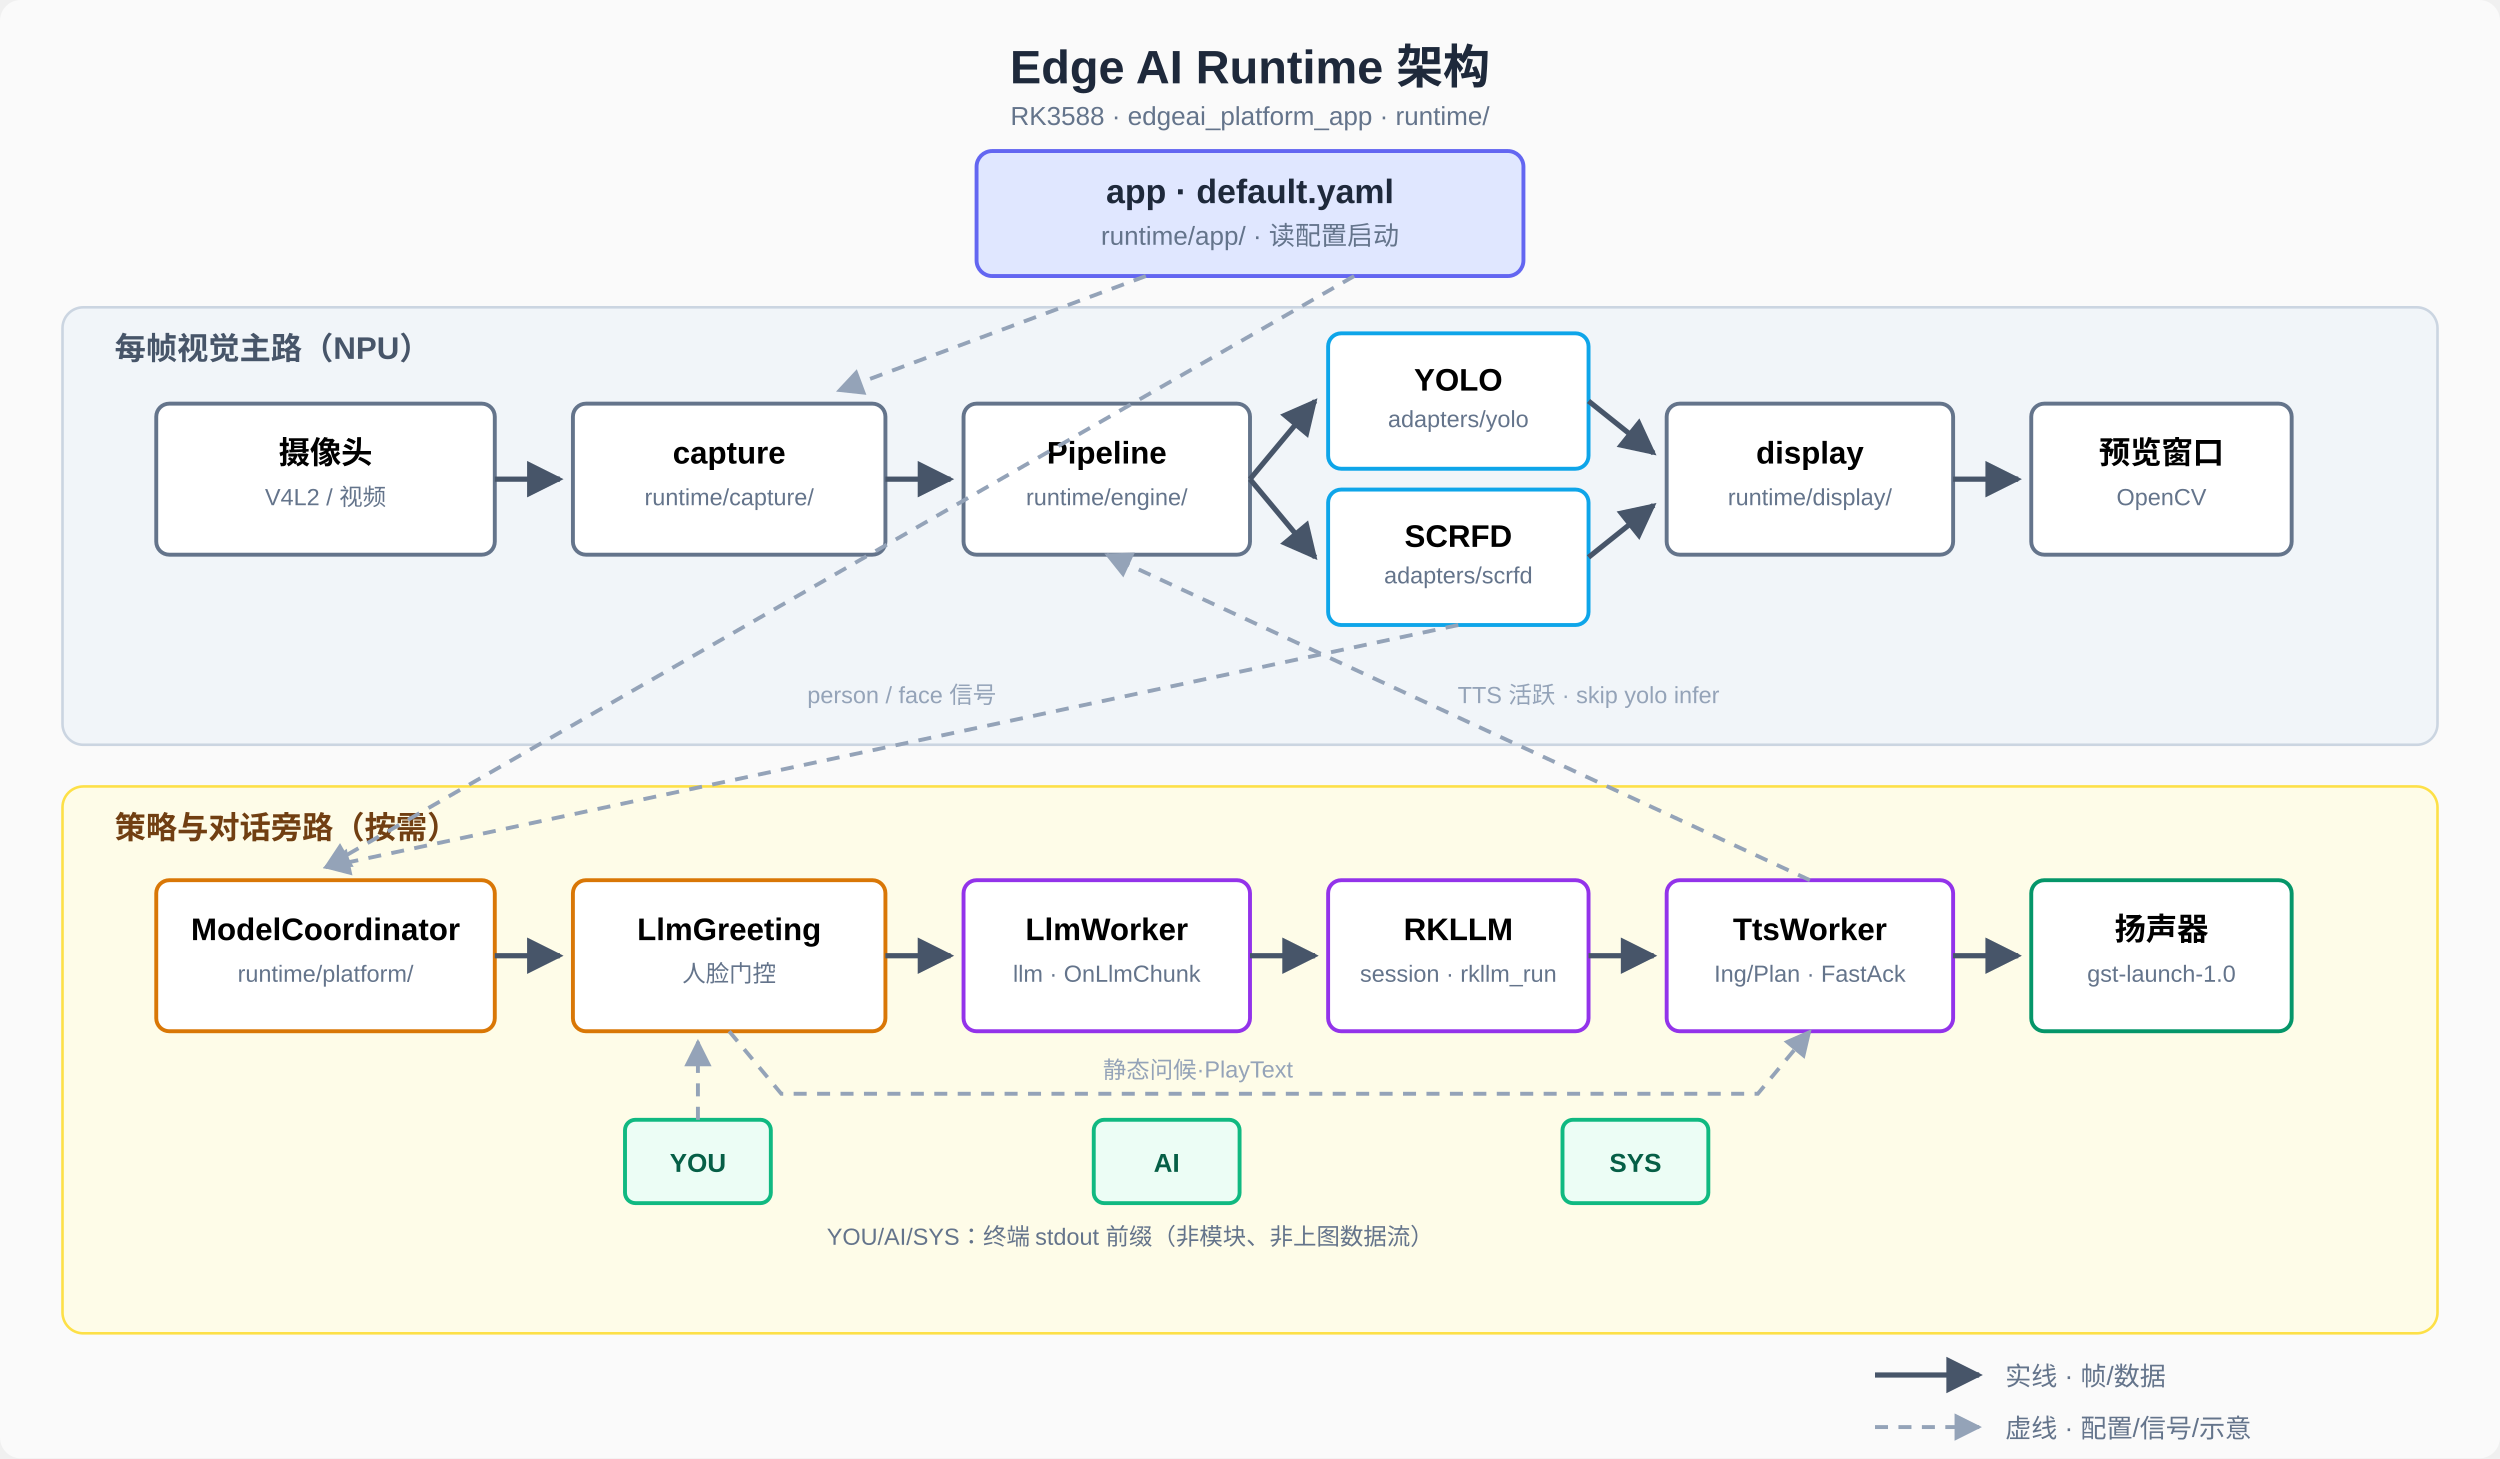
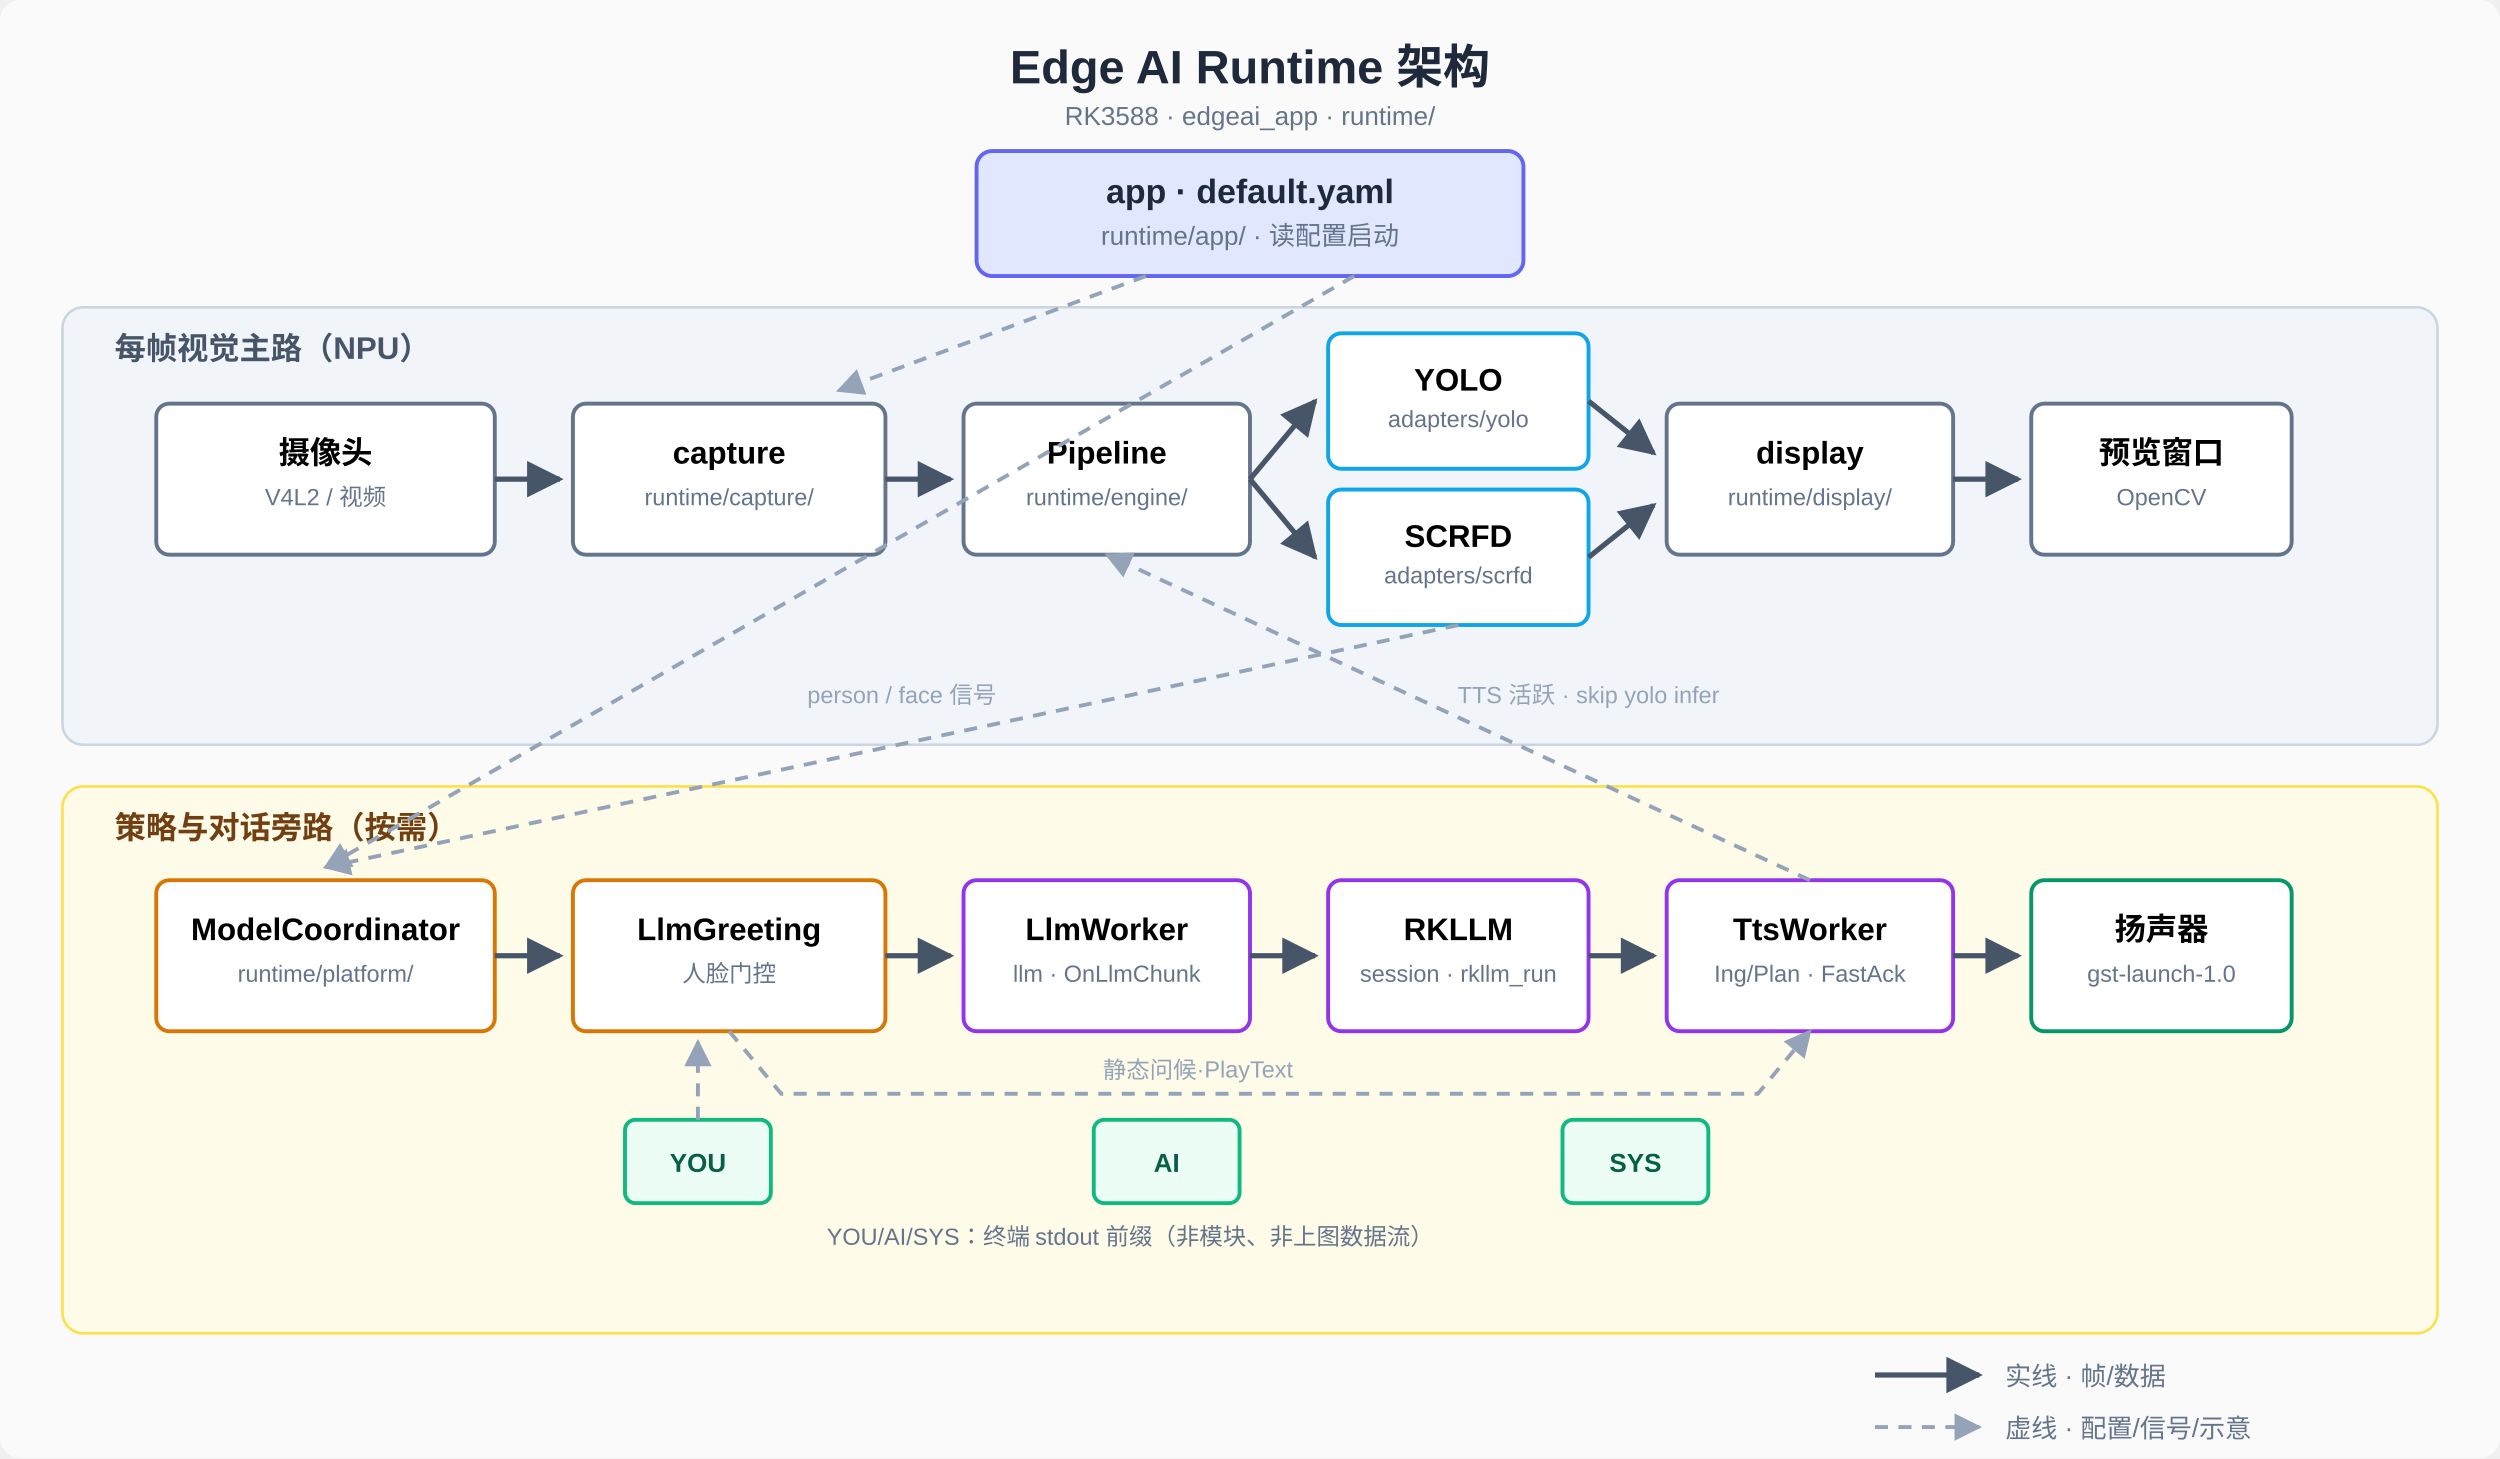
<svg xmlns="http://www.w3.org/2000/svg" viewBox="0 0 960 560" font-family="system-ui, Arial, sans-serif">
  <defs>
    <marker id="arr" viewBox="0 0 10 10" refX="9" refY="5" markerWidth="7" markerHeight="7" orient="auto">
      <path d="M0,0 L10,5 L0,10 Z" fill="#475569" />
    </marker>
    <marker id="arrDash" viewBox="0 0 10 10" refX="9" refY="5" markerWidth="7" markerHeight="7" orient="auto">
      <path d="M0,0 L10,5 L0,10 Z" fill="#94a3b8" />
    </marker>
  </defs>
  <rect width="960" height="560" fill="#fafafa" rx="8" />
  <text x="480" y="32" text-anchor="middle" font-size="18" font-weight="bold" fill="#1e293b">Edge AI Runtime 架构</text>
-   <text x="480" y="48" text-anchor="middle" font-size="10" fill="#64748b">RK3588 · edgeai_platform_app · runtime/</text>
+   <text x="480" y="48" text-anchor="middle" font-size="10" fill="#64748b">RK3588 · edgeai_app · runtime/</text>
  <rect x="375" y="58" width="210" height="48" rx="6" fill="#e0e7ff" stroke="#6366f1" stroke-width="1.5" />
  <text x="480" y="78" text-anchor="middle" font-size="13" font-weight="bold" fill="#1e293b">app · default.yaml</text>
  <text x="480" y="94" text-anchor="middle" font-size="10" fill="#64748b">runtime/app/ · 读配置启动</text>
  <rect x="24" y="118" width="912" height="168" rx="8" fill="#f1f5f9" stroke="#cbd5e1" stroke-width="1" />
  <text x="44" y="138" font-size="12" font-weight="bold" fill="#475569">每帧视觉主路（NPU）</text>
  <rect x="60" y="155" width="130" height="58" rx="5" fill="#fff" stroke="#64748b" stroke-width="1.5" />
  <text x="125" y="178" text-anchor="middle" font-size="12" font-weight="bold">摄像头</text>
  <text x="125" y="194" text-anchor="middle" font-size="9" fill="#64748b">V4L2 / 视频</text>
  <rect x="220" y="155" width="120" height="58" rx="5" fill="#fff" stroke="#64748b" stroke-width="1.5" />
  <text x="280" y="178" text-anchor="middle" font-size="12" font-weight="bold">capture</text>
  <text x="280" y="194" text-anchor="middle" font-size="9" fill="#64748b">runtime/capture/</text>
  <rect x="370" y="155" width="110" height="58" rx="5" fill="#fff" stroke="#64748b" stroke-width="1.5" />
  <text x="425" y="178" text-anchor="middle" font-size="12" font-weight="bold">Pipeline</text>
  <text x="425" y="194" text-anchor="middle" font-size="9" fill="#64748b">runtime/engine/</text>
  <rect x="510" y="128" width="100" height="52" rx="5" fill="#fff" stroke="#0ea5e9" stroke-width="1.5" />
  <text x="560" y="150" text-anchor="middle" font-size="12" font-weight="bold">YOLO</text>
  <text x="560" y="164" text-anchor="middle" font-size="9" fill="#64748b">adapters/yolo</text>
  <rect x="510" y="188" width="100" height="52" rx="5" fill="#fff" stroke="#0ea5e9" stroke-width="1.5" />
  <text x="560" y="210" text-anchor="middle" font-size="12" font-weight="bold">SCRFD</text>
  <text x="560" y="224" text-anchor="middle" font-size="9" fill="#64748b">adapters/scrfd</text>
  <rect x="640" y="155" width="110" height="58" rx="5" fill="#fff" stroke="#64748b" stroke-width="1.5" />
  <text x="695" y="178" text-anchor="middle" font-size="12" font-weight="bold">display</text>
  <text x="695" y="194" text-anchor="middle" font-size="9" fill="#64748b">runtime/display/</text>
  <rect x="780" y="155" width="100" height="58" rx="5" fill="#fff" stroke="#64748b" stroke-width="1.5" />
  <text x="830" y="178" text-anchor="middle" font-size="12" font-weight="bold">预览窗口</text>
  <text x="830" y="194" text-anchor="middle" font-size="9" fill="#64748b">OpenCV</text>
  <line x1="190" y1="184" x2="215" y2="184" stroke="#475569" stroke-width="2" marker-end="url(#arr)" />
  <line x1="340" y1="184" x2="365" y2="184" stroke="#475569" stroke-width="2" marker-end="url(#arr)" />
  <line x1="480" y1="184" x2="505" y2="154" stroke="#475569" stroke-width="2" marker-end="url(#arr)" />
  <line x1="480" y1="184" x2="505" y2="214" stroke="#475569" stroke-width="2" marker-end="url(#arr)" />
  <line x1="610" y1="154" x2="635" y2="174" stroke="#475569" stroke-width="2" marker-end="url(#arr)" />
  <line x1="610" y1="214" x2="635" y2="194" stroke="#475569" stroke-width="2" marker-end="url(#arr)" />
  <line x1="750" y1="184" x2="775" y2="184" stroke="#475569" stroke-width="2" marker-end="url(#arr)" />
  <rect x="24" y="302" width="912" height="210" rx="8" fill="#fefce8" stroke="#fde047" stroke-width="1" />
  <text x="44" y="322" font-size="12" font-weight="bold" fill="#713f12">策略与对话旁路（按需）</text>
  <rect x="60" y="338" width="130" height="58" rx="5" fill="#fff" stroke="#d97706" stroke-width="1.5" />
  <text x="125" y="361" text-anchor="middle" font-size="12" font-weight="bold">ModelCoordinator</text>
  <text x="125" y="377" text-anchor="middle" font-size="9" fill="#64748b">runtime/platform/</text>
  <rect x="220" y="338" width="120" height="58" rx="5" fill="#fff" stroke="#d97706" stroke-width="1.5" />
  <text x="280" y="361" text-anchor="middle" font-size="12" font-weight="bold">LlmGreeting</text>
  <text x="280" y="377" text-anchor="middle" font-size="9" fill="#64748b">人脸门控</text>
  <rect x="370" y="338" width="110" height="58" rx="5" fill="#fff" stroke="#9333ea" stroke-width="1.5" />
  <text x="425" y="361" text-anchor="middle" font-size="12" font-weight="bold">LlmWorker</text>
  <text x="425" y="377" text-anchor="middle" font-size="9" fill="#64748b">llm · OnLlmChunk</text>
  <rect x="510" y="338" width="100" height="58" rx="5" fill="#fff" stroke="#9333ea" stroke-width="1.5" />
  <text x="560" y="361" text-anchor="middle" font-size="12" font-weight="bold">RKLLM</text>
  <text x="560" y="377" text-anchor="middle" font-size="9" fill="#64748b">session · rkllm_run</text>
  <rect x="640" y="338" width="110" height="58" rx="5" fill="#fff" stroke="#9333ea" stroke-width="1.5" />
  <text x="695" y="361" text-anchor="middle" font-size="12" font-weight="bold">TtsWorker</text>
  <text x="695" y="377" text-anchor="middle" font-size="9" fill="#64748b">Ing/Plan · FastAck</text>
  <rect x="780" y="338" width="100" height="58" rx="5" fill="#fff" stroke="#059669" stroke-width="1.5" />
  <text x="830" y="361" text-anchor="middle" font-size="12" font-weight="bold">扬声器</text>
  <text x="830" y="377" text-anchor="middle" font-size="9" fill="#64748b">gst-launch-1.0</text>
  <rect x="240" y="430" width="56" height="32" rx="4" fill="#ecfdf5" stroke="#10b981" stroke-width="1.5" />
  <text x="268" y="450" text-anchor="middle" font-size="10" font-weight="bold" fill="#065f46">YOU</text>
  <rect x="420" y="430" width="56" height="32" rx="4" fill="#ecfdf5" stroke="#10b981" stroke-width="1.5" />
  <text x="448" y="450" text-anchor="middle" font-size="10" font-weight="bold" fill="#065f46">AI</text>
  <rect x="600" y="430" width="56" height="32" rx="4" fill="#ecfdf5" stroke="#10b981" stroke-width="1.5" />
  <text x="628" y="450" text-anchor="middle" font-size="10" font-weight="bold" fill="#065f46">SYS</text>
  <text x="434" y="478" text-anchor="middle" font-size="9" fill="#64748b">YOU/AI/SYS：终端 stdout 前缀（非模块、非上图数据流）</text>
  <line x1="190" y1="367" x2="215" y2="367" stroke="#475569" stroke-width="2" marker-end="url(#arr)" />
  <line x1="340" y1="367" x2="365" y2="367" stroke="#475569" stroke-width="2" marker-end="url(#arr)" />
  <line x1="480" y1="367" x2="505" y2="367" stroke="#475569" stroke-width="2" marker-end="url(#arr)" />
  <line x1="610" y1="367" x2="635" y2="367" stroke="#475569" stroke-width="2" marker-end="url(#arr)" />
  <line x1="750" y1="367" x2="775" y2="367" stroke="#475569" stroke-width="2" marker-end="url(#arr)" />
  <line x1="268" y1="430" x2="268" y2="400" stroke="#94a3b8" stroke-width="1.5" stroke-dasharray="5,4" marker-end="url(#arrDash)" />
  <line x1="440" y1="106" x2="322" y2="150" stroke="#94a3b8" stroke-width="1.5" stroke-dasharray="5,4" marker-end="url(#arrDash)" />
  <line x1="520" y1="106" x2="125" y2="333" stroke="#94a3b8" stroke-width="1.5" stroke-dasharray="5,4" marker-end="url(#arrDash)" />
  <line x1="560" y1="240" x2="125" y2="333" stroke="#94a3b8" stroke-width="1.5" stroke-dasharray="5,4" marker-end="url(#arrDash)" />
  <text x="310" y="270" font-size="9" fill="#94a3b8">person / face 信号</text>
  <line x1="695" y1="338" x2="425" y2="213" stroke="#94a3b8" stroke-width="1.5" stroke-dasharray="5,4" marker-end="url(#arrDash)" />
  <text x="610" y="270" text-anchor="middle" font-size="9" fill="#94a3b8">TTS 活跃 · skip yolo infer</text>
  <polyline points="280,396 300,420 675,420 695,396" fill="none" stroke="#94a3b8" stroke-width="1.5" stroke-dasharray="5,4" marker-end="url(#arrDash)" />
  <text x="460" y="414" text-anchor="middle" font-size="9" fill="#94a3b8">静态问候·PlayText</text>
  <line x1="720" y1="528" x2="760" y2="528" stroke="#475569" stroke-width="2" marker-end="url(#arr)" />
  <text x="770" y="532" font-size="10" fill="#64748b">实线 · 帧/数据</text>
  <line x1="720" y1="548" x2="760" y2="548" stroke="#94a3b8" stroke-width="1.5" stroke-dasharray="5,4" marker-end="url(#arrDash)" />
  <text x="770" y="552" font-size="10" fill="#64748b">虚线 · 配置/信号/示意</text>
</svg>
